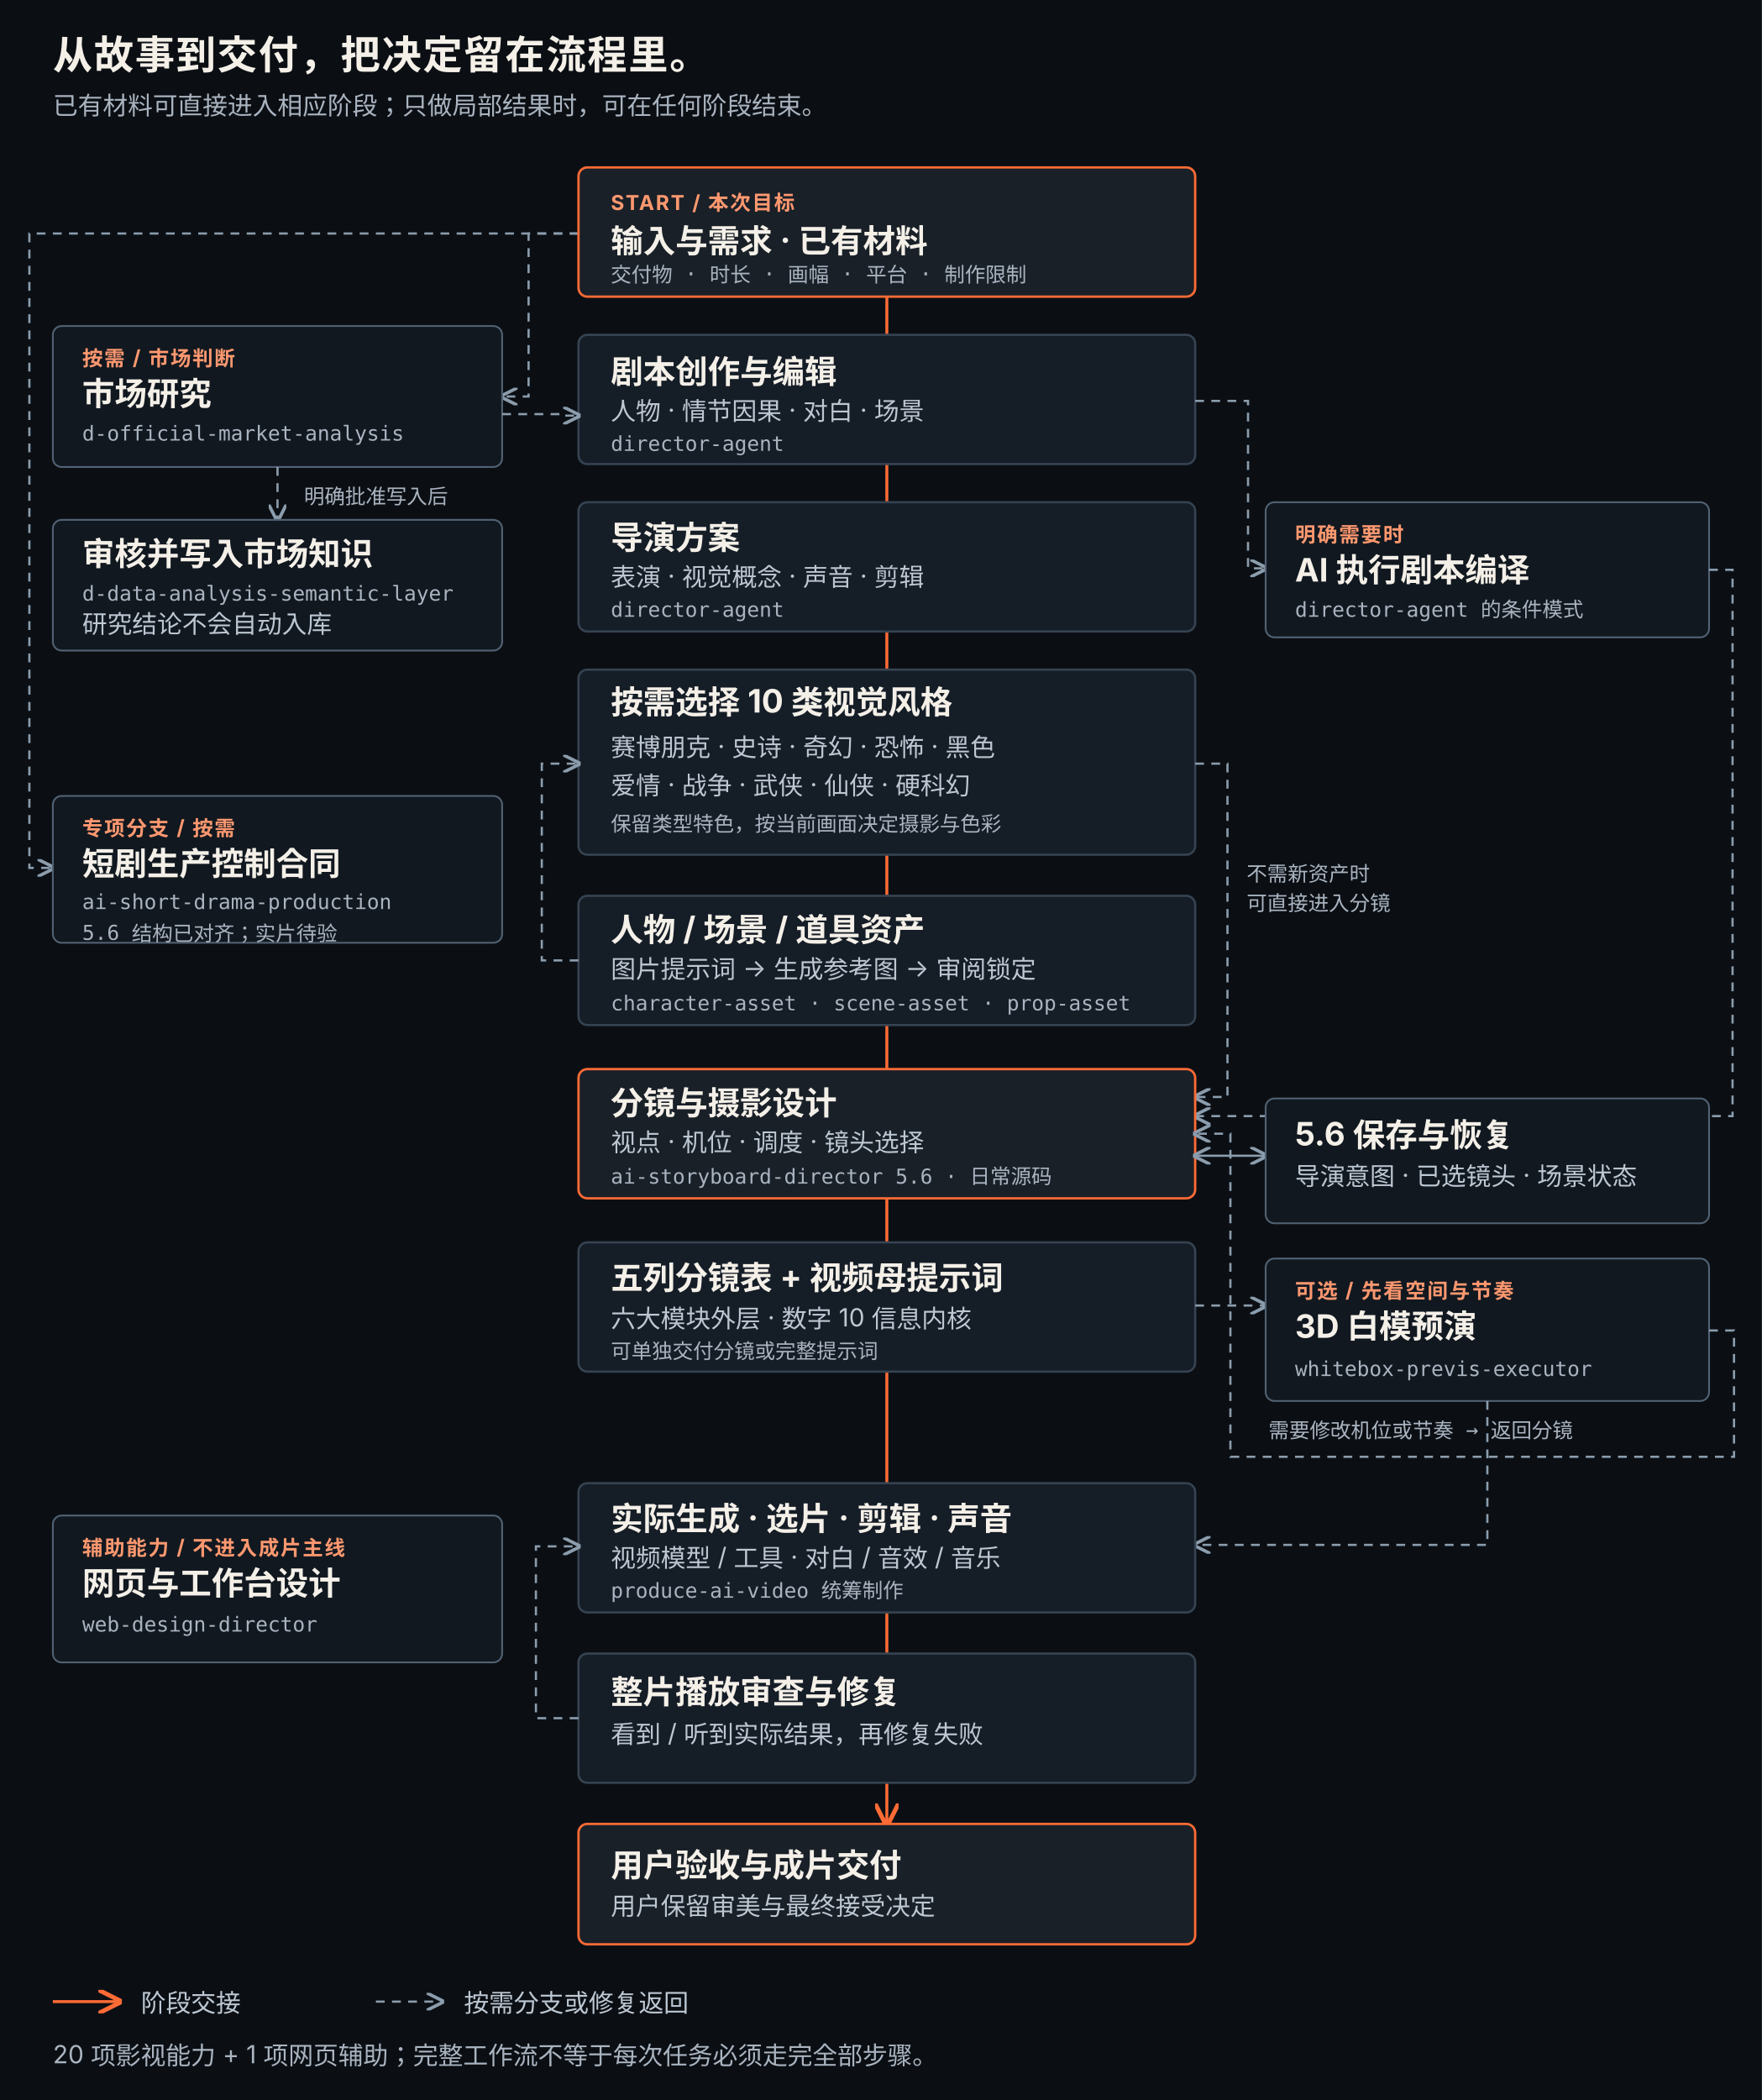
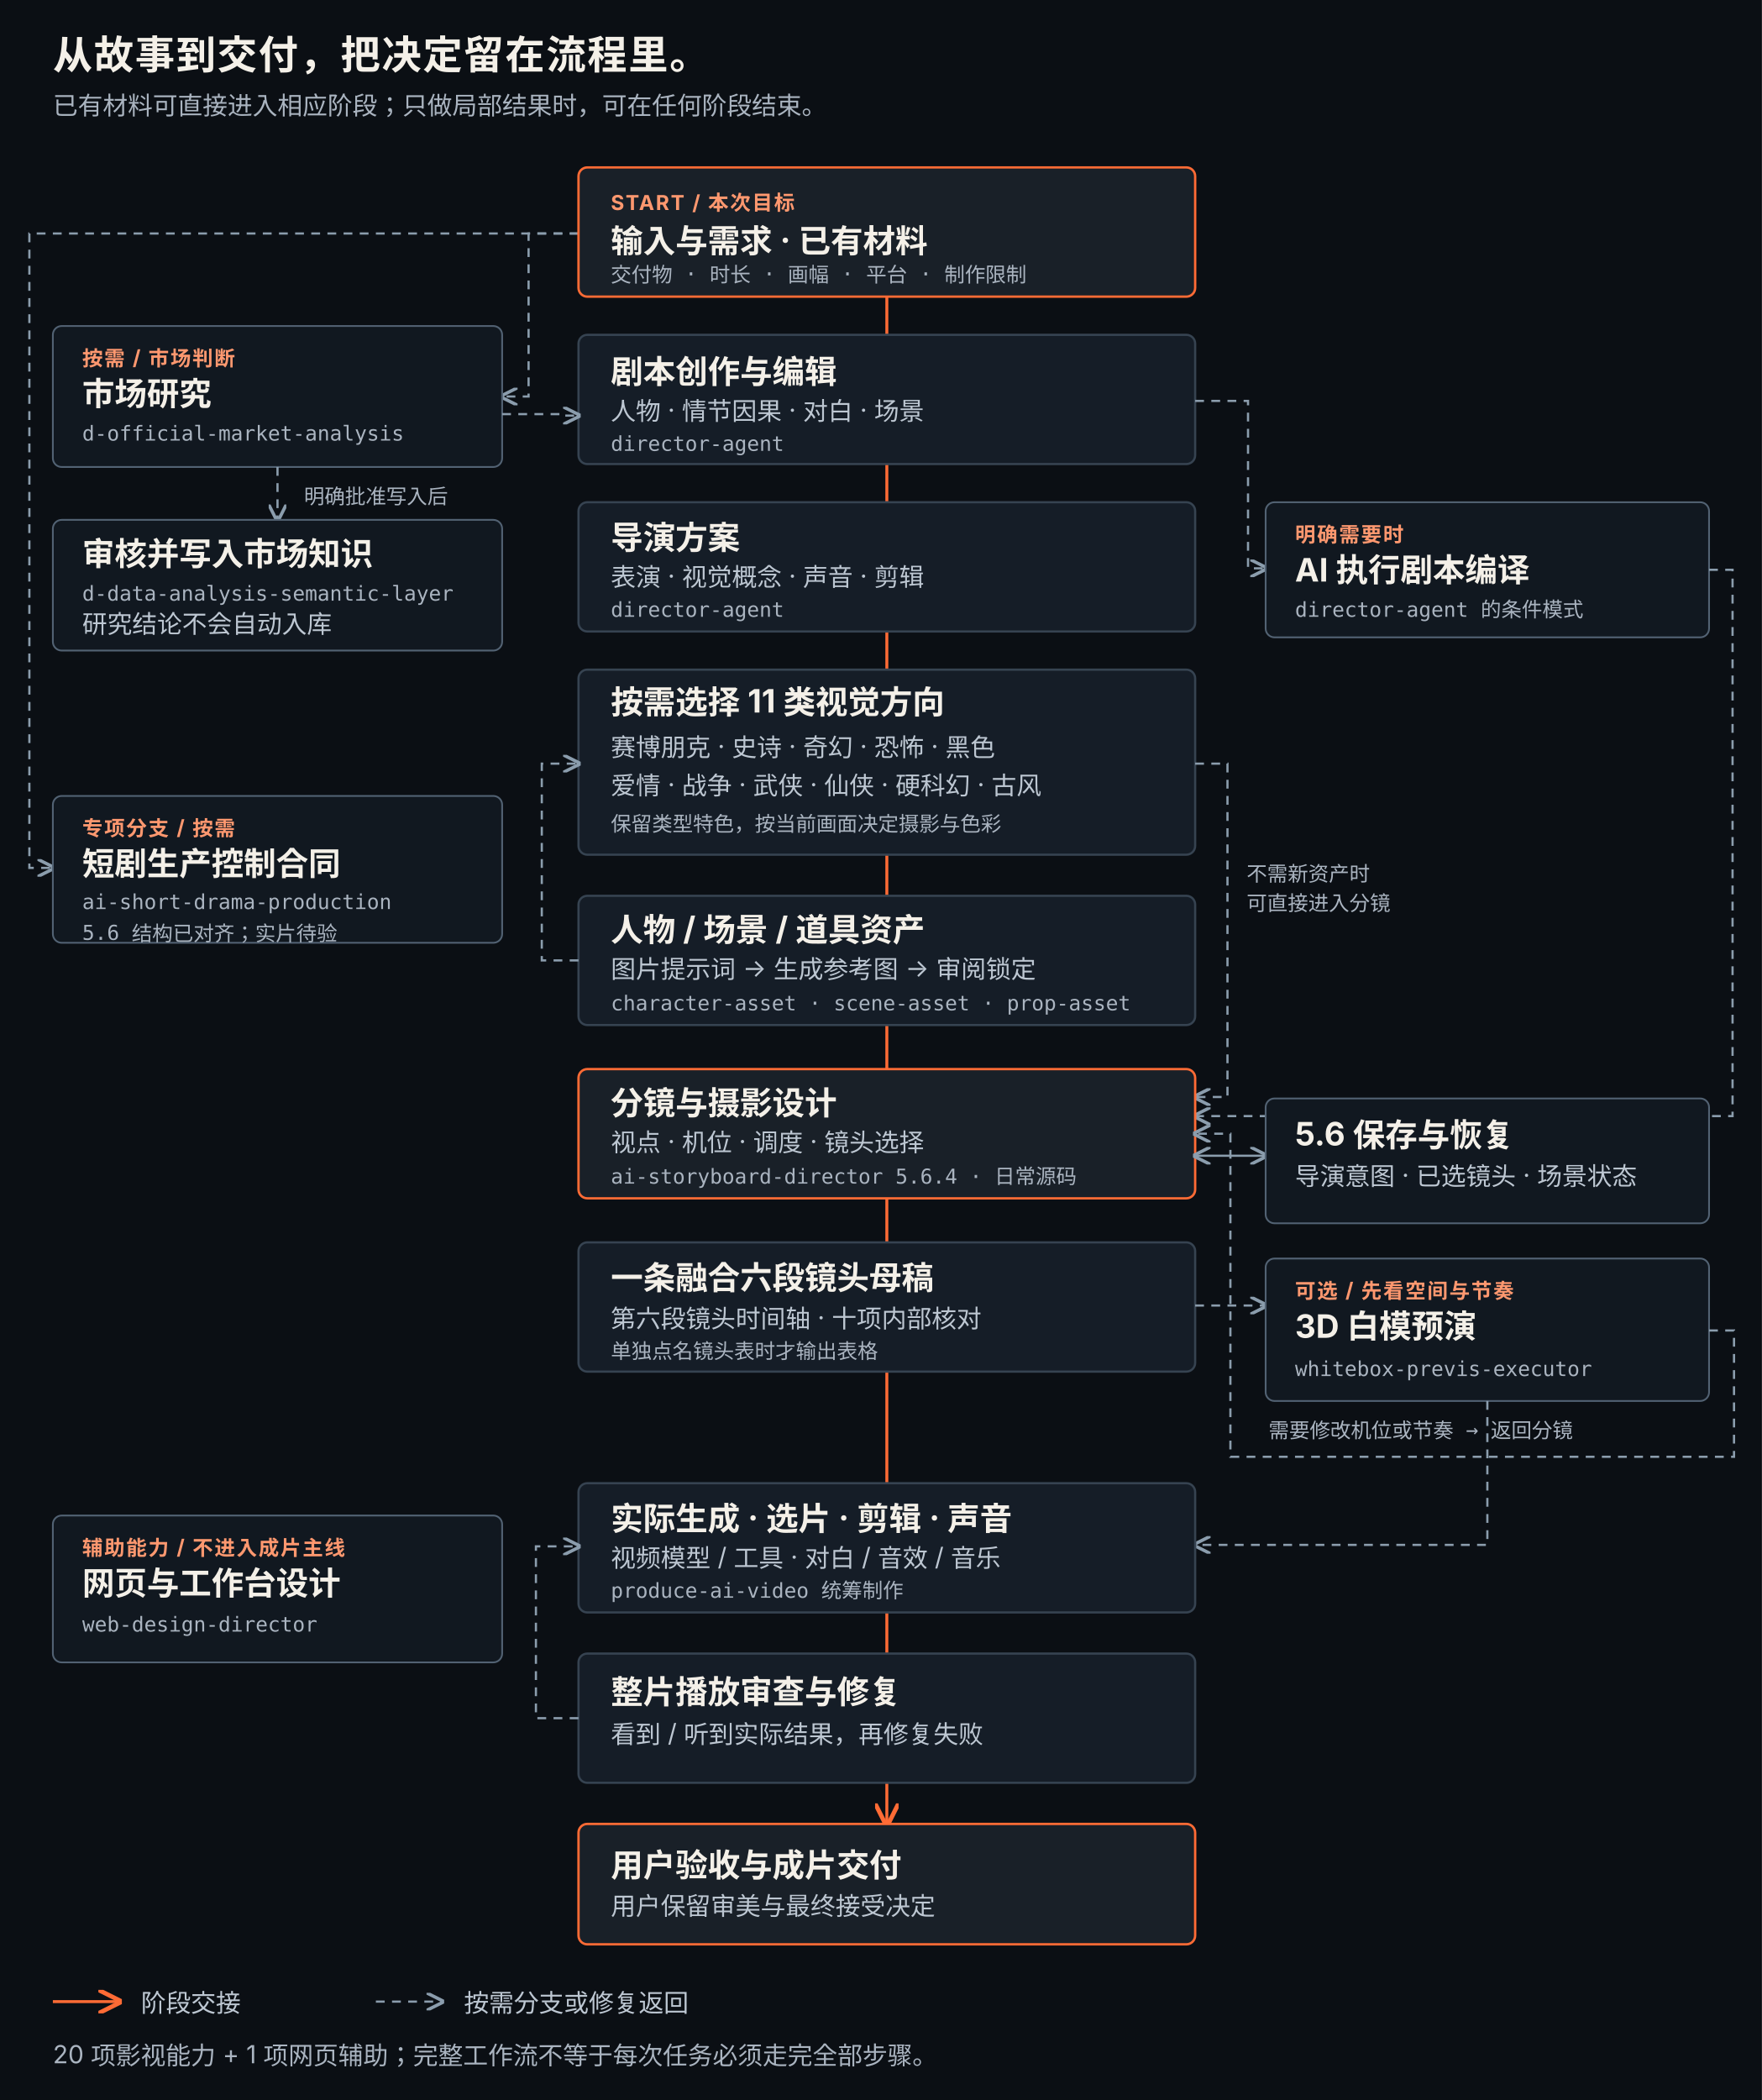
<svg xmlns="http://www.w3.org/2000/svg" viewBox="0 0 1200 1430" width="1200" height="1430" role="img" aria-labelledby="title desc">
  <defs>
    <marker id="arrow" markerWidth="8" markerHeight="8" refX="7" refY="4" orient="auto-start-reverse">
      <path d="M0 0 8 4 0 8" fill="none" stroke="#ff6b35" stroke-width="1.5" />
    </marker>
    <marker id="side-arrow" markerWidth="8" markerHeight="8" refX="7" refY="4" orient="auto-start-reverse">
      <path d="M0 0 8 4 0 8" fill="none" stroke="#8b9dad" stroke-width="1.5" />
    </marker>
    <style>
      text{font-family:Inter,"Segoe UI","Microsoft YaHei",sans-serif;fill:#f4f0e8}
      .title{font-size:27px;font-weight:700;letter-spacing:1px}.sub{font-size:17px;fill:#aab4c0}.label{font-size:22px;font-weight:650}.small{font-size:17px;fill:#bdc7d2}.code{font-family:Consolas,monospace;font-size:14px;fill:#aab4c0}.tag{font-size:14px;fill:#ff986f;font-weight:700;letter-spacing:1px}
      .node{fill:#151d27;stroke:#364351;stroke-width:1.5}.main{fill:#192028;stroke:#ff6b35;stroke-width:1.6}.side{fill:#111820;stroke:#526273;stroke-width:1.2}.flow{fill:none;stroke:#ff6b35;stroke-width:2;marker-end:url(#arrow)}.optional{fill:none;stroke:#8b9dad;stroke-width:1.5;stroke-dasharray:6 5;marker-end:url(#side-arrow)}.return{fill:none;stroke:#8b9dad;stroke-width:1.5;marker-start:url(#side-arrow);marker-end:url(#side-arrow)}
    </style>
  </defs>
  <rect width="1200" height="1430" fill="#0b0f14" />
  <text x="36" y="47" class="title">从故事到交付，把决定留在流程里。</text>
  <text x="36" y="78" class="sub">已有材料可直接进入相应阶段；只做局部结果时，可在任何阶段结束。</text>
  <path d="M394 159H360V270H342" class="optional" />
  <path d="M394 159H20V591H36" class="optional" />
  <path d="M604 202V228 M604 316V342 M604 430V456 M604 582V610 M604 698V728 M604 816V846 M604 934V1010 M604 1098V1126 M604 1214V1242" class="flow" />
  <rect x="394" y="114" width="420" height="88" rx="6" class="main" />
  <text x="416" y="143" class="tag">START / 本次目标</text>
  <text x="416" y="172" class="label">输入与需求 · 已有材料</text>
  <text x="416" y="192" class="code">交付物 · 时长 · 画幅 · 平台 · 制作限制</text>
  <rect x="394" y="228" width="420" height="88" rx="6" class="node" />
  <text x="416" y="261" class="label">剧本创作与编辑</text>
  <text x="416" y="286" class="small">人物 · 情节因果 · 对白 · 场景</text>
  <text x="416" y="307" class="code">director-agent</text>
  <rect x="36" y="222" width="306" height="96" rx="6" class="side" />
  <text x="56" y="249" class="tag">按需 / 市场判断</text>
  <text x="56" y="276" class="label">市场研究</text>
  <text x="56" y="300" class="code">d-official-market-analysis</text>
  <path d="M342 282H382V283H394" class="optional" />
  <path d="M189 318V354" class="optional" />
  <text x="207" y="343" class="code">明确批准写入后</text>
  <rect x="36" y="354" width="306" height="89" rx="6" class="side" />
  <text x="56" y="385" class="label">审核并写入市场知识</text>
  <text x="56" y="409" class="code">d-data-analysis-semantic-layer</text>
  <text x="56" y="431" class="small">研究结论不会自动入库</text>
  <rect x="394" y="342" width="420" height="88" rx="6" class="node" />
  <text x="416" y="374" class="label">导演方案</text>
  <text x="416" y="399" class="small">表演 · 视觉概念 · 声音 · 剪辑</text>
  <text x="416" y="420" class="code">director-agent</text>
  <path d="M814 273H850V387H862" class="optional" />
  <rect x="862" y="342" width="302" height="92" rx="6" class="side" />
  <text x="882" y="369" class="tag">明确需要时</text>
  <text x="882" y="396" class="label">AI 执行剧本编译</text>
  <text x="882" y="420" class="code">director-agent 的条件模式</text>
  <path d="M1164 388H1180V760H814" class="optional" />
  <rect x="394" y="456" width="420" height="126" rx="6" class="node" />
-   <text x="416" y="486" class="label">按需选择 10 类视觉风格</text>
+   <text x="416" y="486" class="label">按需选择 11 类视觉方向</text>
  <text x="416" y="515" class="small">赛博朋克 · 史诗 · 奇幻 · 恐怖 · 黑色</text>
-   <text x="416" y="541" class="small">爱情 · 战争 · 武侠 · 仙侠 · 硬科幻</text>
+   <text x="416" y="541" class="small">爱情 · 战争 · 武侠 · 仙侠 · 硬科幻 · 古风</text>
  <text x="416" y="566" class="code">保留类型特色，按当前画面决定摄影与色彩</text>
  <rect x="36" y="542" width="306" height="100" rx="6" class="side" />
  <text x="56" y="569" class="tag">专项分支 / 按需</text>
  <text x="56" y="596" class="label">短剧生产控制合同</text>
  <text x="56" y="619" class="code">ai-short-drama-production</text>
  <text x="56" y="640" class="code">5.6 结构已对齐；实片待验</text>
  <rect x="394" y="610" width="420" height="88" rx="6" class="node" />
  <text x="416" y="641" class="label">人物 / 场景 / 道具资产</text>
  <text x="416" y="666" class="small">图片提示词 → 生成参考图 → 审阅锁定</text>
  <text x="416" y="688" class="code">character-asset · scene-asset · prop-asset</text>
  <path d="M394 654H369V520H394" class="optional" />
  <path d="M814 520H836V747H814" class="optional" />
  <text x="849" y="600" class="code">不需新资产时</text>
  <text x="849" y="620" class="code">可直接进入分镜</text>
  <rect x="394" y="728" width="420" height="88" rx="6" class="main" />
  <text x="416" y="759" class="label">分镜与摄影设计</text>
  <text x="416" y="784" class="small">视点 · 机位 · 调度 · 镜头选择</text>
-   <text x="416" y="806" class="code">ai-storyboard-director 5.6 · 日常源码</text>
+   <text x="416" y="806" class="code">ai-storyboard-director 5.6.4 · 日常源码</text>
  <path d="M814 787H862" class="return" />
  <rect x="862" y="748" width="302" height="85" rx="6" class="side" />
  <text x="882" y="780" class="label">5.6 保存与恢复</text>
  <text x="882" y="807" class="small">导演意图 · 已选镜头 · 场景状态</text>
  <rect x="394" y="846" width="420" height="88" rx="6" class="node" />
-   <text x="416" y="878" class="label">五列分镜表 + 视频母提示词</text>
-   <text x="416" y="904" class="small">六大模块外层 · 数字 10 信息内核</text>
-   <text x="416" y="925" class="code">可单独交付分镜或完整提示词</text>
+   <text x="416" y="878" class="label">一条融合六段镜头母稿</text>
+   <text x="416" y="904" class="small">第六段镜头时间轴 · 十项内部核对</text>
+   <text x="416" y="925" class="code">单独点名镜头表时才输出表格</text>
  <path d="M814 889H862" class="optional" />
  <rect x="862" y="857" width="302" height="97" rx="6" class="side" />
  <text x="882" y="884" class="tag">可选 / 先看空间与节奏</text>
  <text x="882" y="911" class="label">3D 白模预演</text>
  <text x="882" y="937" class="code">whitebox-previs-executor</text>
  <path d="M1164 906H1181V992H838V772H814" class="optional" />
  <text x="864" y="979" class="code">需要修改机位或节奏 → 返回分镜</text>
  <path d="M1013 954V1052H814" class="optional" />
  <rect x="394" y="1010" width="420" height="88" rx="6" class="node" />
  <text x="416" y="1042" class="label">实际生成 · 选片 · 剪辑 · 声音</text>
  <text x="416" y="1067" class="small">视频模型 / 工具 · 对白 / 音效 / 音乐</text>
  <text x="416" y="1088" class="code">produce-ai-video 统筹制作</text>
  <rect x="36" y="1032" width="306" height="100" rx="6" class="side" />
  <text x="56" y="1059" class="tag">辅助能力 / 不进入成片主线</text>
  <text x="56" y="1086" class="label">网页与工作台设计</text>
  <text x="56" y="1111" class="code">web-design-director</text>
  <rect x="394" y="1126" width="420" height="88" rx="6" class="node" />
  <text x="416" y="1160" class="label">整片播放审查与修复</text>
  <text x="416" y="1187" class="small">看到 / 听到实际结果，再修复失败</text>
  <path d="M394 1170H365V1053H394" class="optional" />
  <rect x="394" y="1242" width="420" height="82" rx="6" class="main" />
  <text x="416" y="1278" class="label">用户验收与成片交付</text>
  <text x="416" y="1304" class="small">用户保留审美与最终接受决定</text>
  <path d="M36 1363H81" class="flow" />
  <text x="96" y="1370" class="small">阶段交接</text>
  <path d="M256 1363H301" class="optional" />
  <text x="316" y="1370" class="small">按需分支或修复返回</text>
  <text x="36" y="1405" class="sub">20 项影视能力 + 1 项网页辅助；完整工作流不等于每次任务必须走完全部步骤。</text>
</svg>
